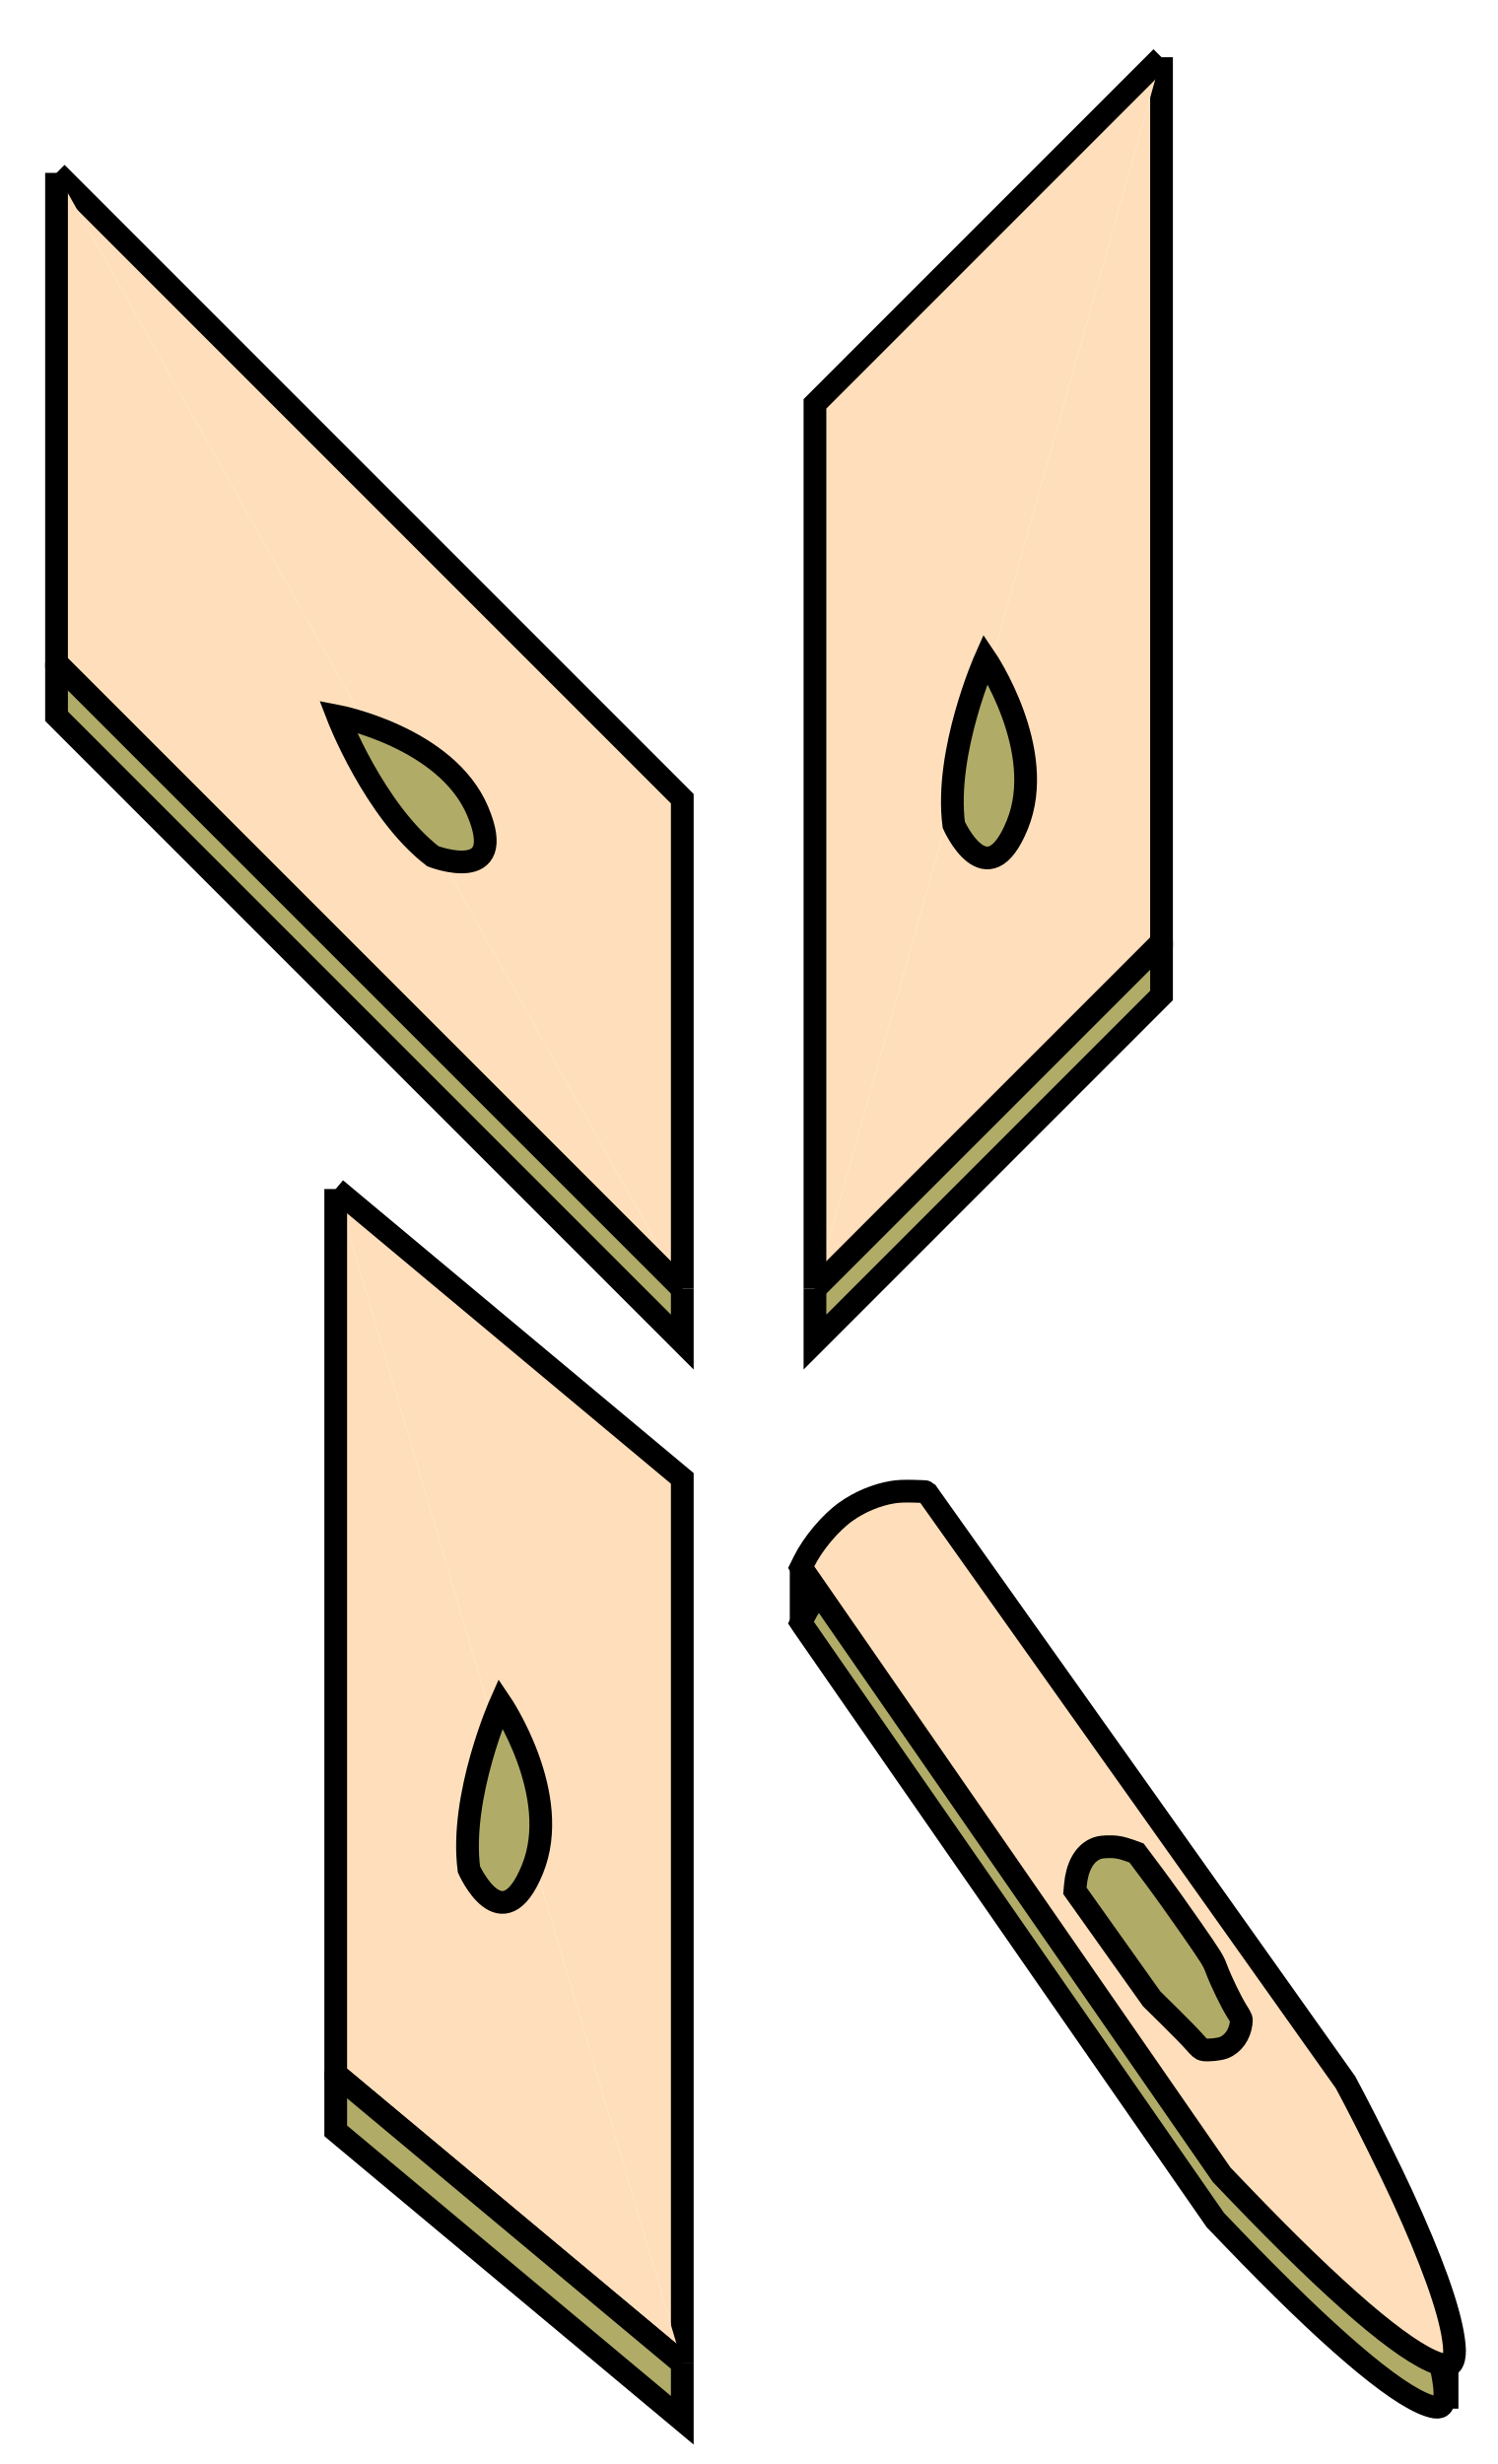
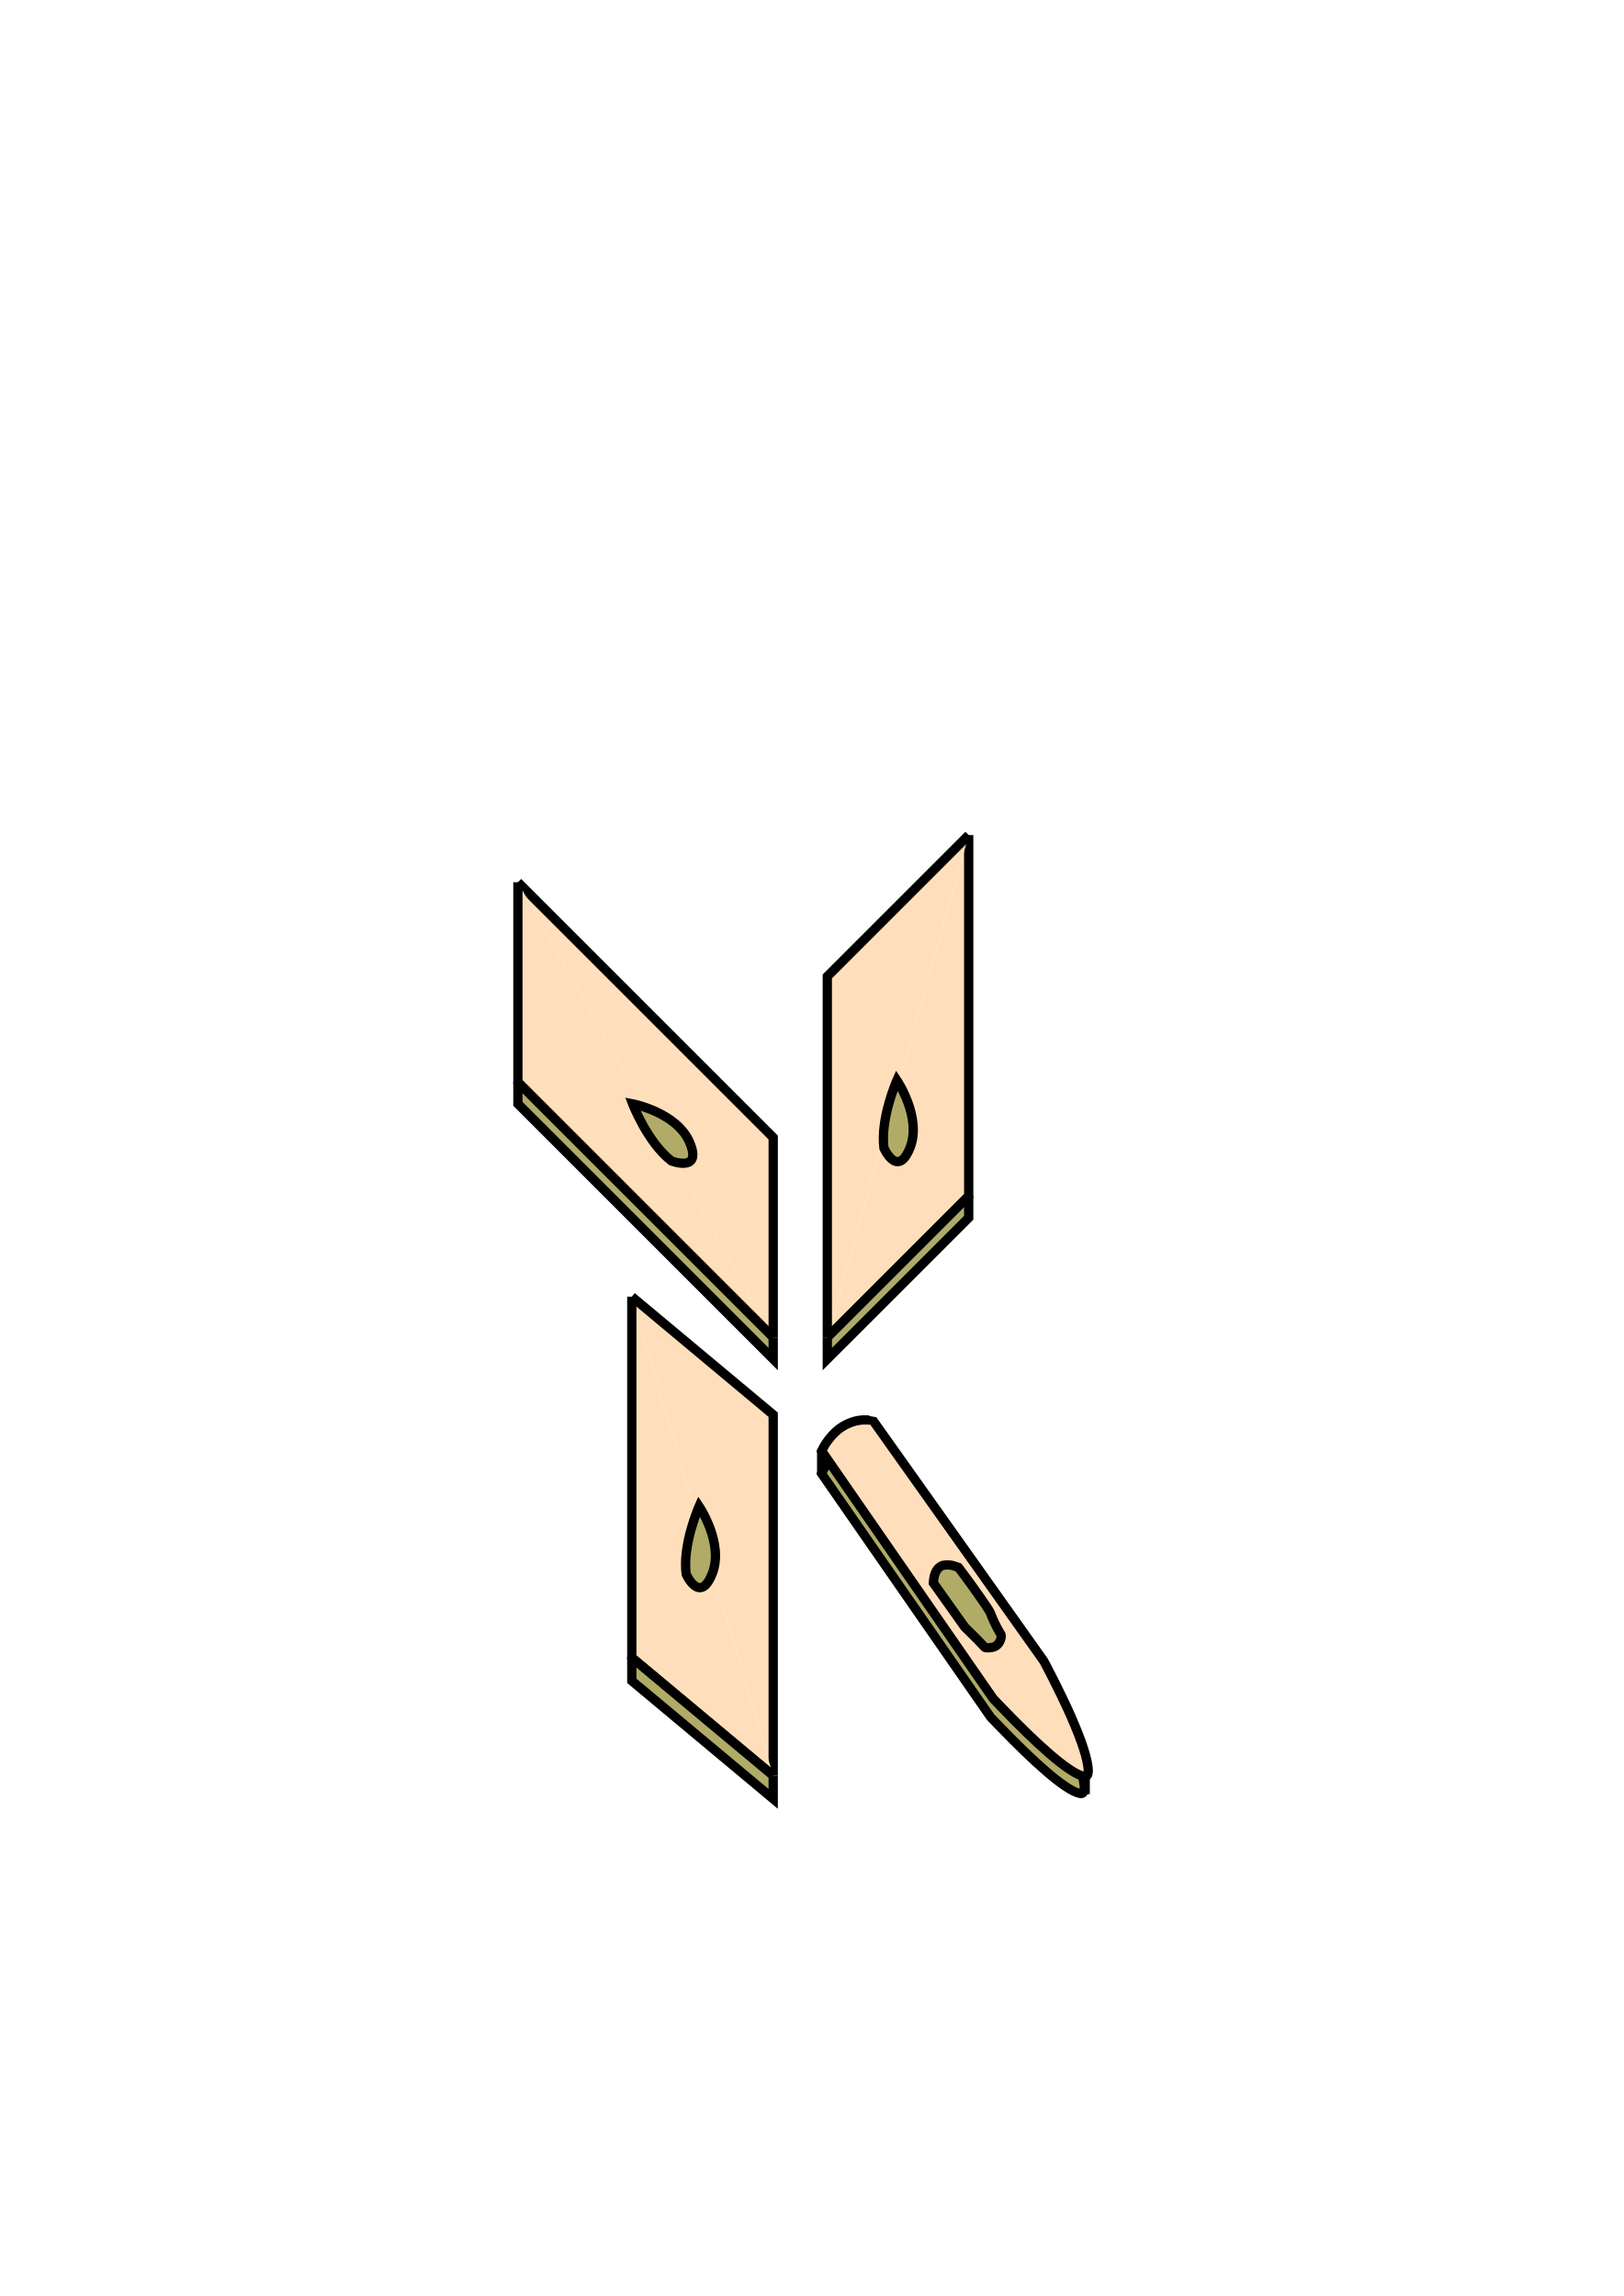
- <svg xmlns="http://www.w3.org/2000/svg" width="79" height="130" viewBox="64 105 79 130" version="1.1" id="svg5">
+ <svg xmlns="http://www.w3.org/2000/svg" width="210mm" height="297mm" viewBox="0 0 210 297" version="1.1" id="svg5">
  <defs id="defs2" />
  <g id="layer1" style="display:inline">
    <path style="display:inline;fill:#b0ac68;fill-opacity:1;stroke:#000000;stroke-width:1.181;stroke-miterlimit:4;stroke-dasharray:none;stroke-opacity:1;paint-order:markers fill stroke" d="m 139.361,231.914 c -1.79,-0.608 -5.343,-3.651 -10.34,-8.853 l -0.901,-0.938 -10.812,-15.58 c -5.947,-8.569 -10.865,-15.66 -10.93,-15.757 l -0.117,-0.177 0.145,-0.292 c 0.465,-0.938 1.369,-2.011 2.182,-2.59 0.707,-0.503 1.58,-0.87 2.4,-1.007 0.306,-0.051 0.579,-0.065 1.088,-0.054 0.374,0.008 0.687,0.023 0.696,0.034 0.009,0.011 4.916,6.907 10.903,15.325 l 10.887,15.305 0.456,0.859 c 0.63,1.188 1.909,3.771 2.474,4.995 1.549,3.361 2.451,5.866 2.68,7.438 0.073,0.499 0.077,0.757 0.019,1.027 -0.083,0.388 -0.283,0.452 -0.831,0.265 z" id="path12186-9" />
    <path style="fill:none;stroke:#000000;stroke-width:1.2;stroke-linecap:butt;stroke-linejoin:miter;stroke-opacity:1;stroke-miterlimit:4;stroke-dasharray:none" d="m 106.272,187.686 4e-5,3" id="path22481" />
    <path style="fill:none;stroke:#000000;stroke-width:1.2;stroke-linecap:butt;stroke-linejoin:miter;stroke-opacity:1;stroke-miterlimit:4;stroke-dasharray:none" d="m 140.352,229.693 v 2.388" id="path22678" />
  </g>
  <g id="layer2" style="display:inline">
    <path style="fill:#ffdfbb;fill-opacity:1;stroke:#000000;stroke-width:1.2;stroke-linecap:butt;stroke-linejoin:miter;stroke-opacity:1;stroke-miterlimit:4;stroke-dasharray:none" d="m 107,173 18.286,-18.286 v -46.693" id="path1177" />
    <path style="fill:#ffdfbb;fill-opacity:1;stroke:#000000;stroke-width:1.2;stroke-linecap:butt;stroke-linejoin:miter;stroke-opacity:1;stroke-miterlimit:4;stroke-dasharray:none" d="M 125.286,108.021 107,126.307 V 173" id="path1177-3" />
    <g id="g2688" transform="rotate(-45,189.6921,180.4416)" style="fill:#ffdfbb;fill-opacity:1;stroke:#000000;stroke-opacity:1;stroke-width:1.2;stroke-miterlimit:4;stroke-dasharray:none">
      <path style="fill:#ffdfbb;stroke:#000000;stroke-width:1.2;stroke-linecap:butt;stroke-linejoin:miter;stroke-opacity:1;fill-opacity:1;stroke-miterlimit:4;stroke-dasharray:none" d="M 131.532,111.758 149.818,93.472 V 46.778" id="path1177-0" />
    </g>
    <path style="fill:#ffdfbb;stroke:#000000;stroke-width:1.2;stroke-linecap:butt;stroke-linejoin:miter;stroke-opacity:1;fill-opacity:1;stroke-miterlimit:4;stroke-dasharray:none" d="m 66.983,114.122 v 25.86 L 100,173" id="path1177-3-1" />
    <g id="g77338" transform="translate(-2.6238654e-7,3)" style="stroke:#000000;stroke-opacity:1;stroke-width:1.2;stroke-miterlimit:4;stroke-dasharray:none">
      <path style="fill:#ffdfbb;fill-opacity:1;stroke:#000000;stroke-width:1.2;stroke-linecap:butt;stroke-linejoin:miter;stroke-opacity:1;stroke-miterlimit:4;stroke-dasharray:none" d="M 81.714,164.732 100,180 v 46.693" id="path1177-31" />
    </g>
    <path style="fill:#ffdfbb;fill-opacity:1;stroke:#000000;stroke-width:1.2;stroke-linecap:butt;stroke-linejoin:miter;stroke-opacity:1;stroke-miterlimit:4;stroke-dasharray:none" d="M 100,229.693 81.714,214.425 v -46.693" id="path1177-3-6" />
    <path style="fill:#b0ac68;stroke:#000000;stroke-width:1.2;stroke-linecap:butt;stroke-linejoin:miter;stroke-opacity:1;fill-opacity:1;stroke-miterlimit:4;stroke-dasharray:none" d="m 66.983,139.983 c 0,0 0,2.807 0,2.807 0,0 33.017,33.017 33.017,33.017 V 173" id="path76212" />
    <path style="fill:#b0ac68;stroke:#000000;stroke-width:1.2;stroke-linecap:butt;stroke-linejoin:miter;stroke-opacity:1;fill-opacity:1;stroke-miterlimit:4;stroke-dasharray:none" d="m 107,173 v 2.807 l 18.286,-18.286 v -2.887" id="path76350" />
    <path style="fill:#b0ac68;fill-opacity:1;stroke:#000000;stroke-width:1.2;stroke-linecap:butt;stroke-linejoin:miter;stroke-opacity:1;stroke-miterlimit:4;stroke-dasharray:none" d="m 81.714,214.425 v 3 l 18.286,15.268 v -3" id="path76648" />
    <g id="g1111" style="display:inline;stroke:#000000;stroke-opacity:1;stroke-width:0.8;stroke-miterlimit:4;stroke-dasharray:none" />
    <path style="fill:none;stroke:#000000;stroke-width:1.2;stroke-linecap:butt;stroke-linejoin:miter;stroke-opacity:1;stroke-miterlimit:4;stroke-dasharray:none" d="M 66.983,139.983 100,173" id="path951" />
    <path style="fill:none;stroke:#000000;stroke-width:1.2;stroke-linecap:butt;stroke-linejoin:miter;stroke-opacity:1;stroke-miterlimit:4;stroke-dasharray:none" d="m 107,173 18.286,-18.286" id="path953" />
    <path style="fill:none;stroke:#000000;stroke-width:1.2;stroke-linecap:butt;stroke-linejoin:miter;stroke-opacity:1;stroke-miterlimit:4;stroke-dasharray:none" d="m 81.714,214.425 c -0.172,-0.637 -0.172,-0.637 0,0" id="path955" />
    <path style="fill:none;stroke:#000000;stroke-width:1.2;stroke-linecap:butt;stroke-linejoin:miter;stroke-opacity:1;stroke-miterlimit:4;stroke-dasharray:none" d="M 100,229.693 81.714,214.425" id="path957" />
  </g>
  <g id="layer3" style="display:inline">
    <g id="g13469" transform="translate(1.698161,1.052099)">
      <path style="display:inline;fill:#ffdfbb;fill-opacity:1;stroke:#000000;stroke-width:4.535;stroke-miterlimit:4;stroke-dasharray:none;stroke-opacity:1;paint-order:markers fill stroke" d="m 522.198,864.156 c -6.864,-2.338 -20.493,-14.033 -39.659,-34.029 l -3.456,-3.606 -41.472,-59.886 c -22.81,-32.937 -41.675,-60.192 -41.922,-60.567 l -0.449,-0.68 0.556,-1.123 c 1.784,-3.606 5.251,-7.731 8.37,-9.957 2.71,-1.935 6.062,-3.343 9.207,-3.869 1.172,-0.196 2.222,-0.248 4.173,-0.208 1.434,0.03 2.635,0.089 2.671,0.131 0.035,0.042 18.855,26.55 41.821,58.906 l 41.757,58.829 1.749,3.302 c 2.418,4.566 7.324,14.495 9.488,19.2 5.941,12.921 9.403,22.547 10.28,28.59 0.278,1.918 0.297,2.91 0.075,3.946 -0.32,1.492 -1.084,1.736 -3.188,1.02 z" id="path12186" transform="scale(0.2645833)" />
      <path style="display:inline;fill:#b0ac68;fill-opacity:1;stroke:#000000;stroke-width:1.2;stroke-miterlimit:4;stroke-dasharray:none;stroke-opacity:1;paint-order:markers fill stroke" d="m 125.797,212.091 c -0.104,-0.015 -0.204,-0.102 -0.468,-0.405 -0.184,-0.212 -0.767,-0.81 -1.296,-1.33 l -0.96,-0.944 -2.028,-2.853 -2.028,-2.853 0.026,-0.294 c 0.083,-0.944 0.447,-1.624 1.016,-1.897 0.189,-0.091 0.314,-0.117 0.626,-0.132 0.447,-0.021 0.762,0.03 1.246,0.205 l 0.339,0.123 0.887,1.185 c 0.488,0.652 1.396,1.921 2.019,2.822 1.076,1.555 1.141,1.661 1.313,2.119 0.24,0.64 0.768,1.73 1.079,2.224 0.248,0.395 0.25,0.4 0.221,0.631 -0.076,0.608 -0.436,1.109 -0.927,1.293 -0.242,0.091 -0.793,0.146 -1.065,0.106 z" id="path1686" />
    </g>
    <path style="display:inline;fill:#b0ac68;fill-opacity:1;stroke:#000000;stroke-width:1.2;stroke-linecap:butt;stroke-linejoin:miter;stroke-opacity:1;stroke-miterlimit:4;stroke-dasharray:none" d="m 88.742,203.624 c 0,0 1.746,3.931 3.35,0 1.604,-3.931 -1.675,-8.771 -1.675,-8.771 0,0 -2.175,4.893 -1.675,8.771 z" id="path76829-8" />
    <path style="display:inline;fill:#b0ac68;stroke:#000000;stroke-width:1.2;stroke-linecap:butt;stroke-linejoin:miter;stroke-opacity:1;fill-opacity:1;stroke-miterlimit:4;stroke-dasharray:none" d="m 114.325,148.519 c 0,0 1.746,3.931 3.35,0 1.604,-3.931 -1.675,-8.771 -1.675,-8.771 0,0 -2.175,4.893 -1.675,8.771 z" id="path76829" />
    <path style="display:inline;fill:#b0ac68;stroke:#000000;stroke-width:1.2;stroke-linecap:butt;stroke-linejoin:miter;stroke-opacity:1;fill-opacity:1;stroke-miterlimit:4;stroke-dasharray:none" d="m 86.84,150.176 c 0,0 4.014,1.545 2.369,-2.369 -1.645,-3.914 -7.387,-5.018 -7.387,-5.018 0,0 1.922,4.998 5.018,7.387 z" id="path76829-9" />
  </g>
</svg>
